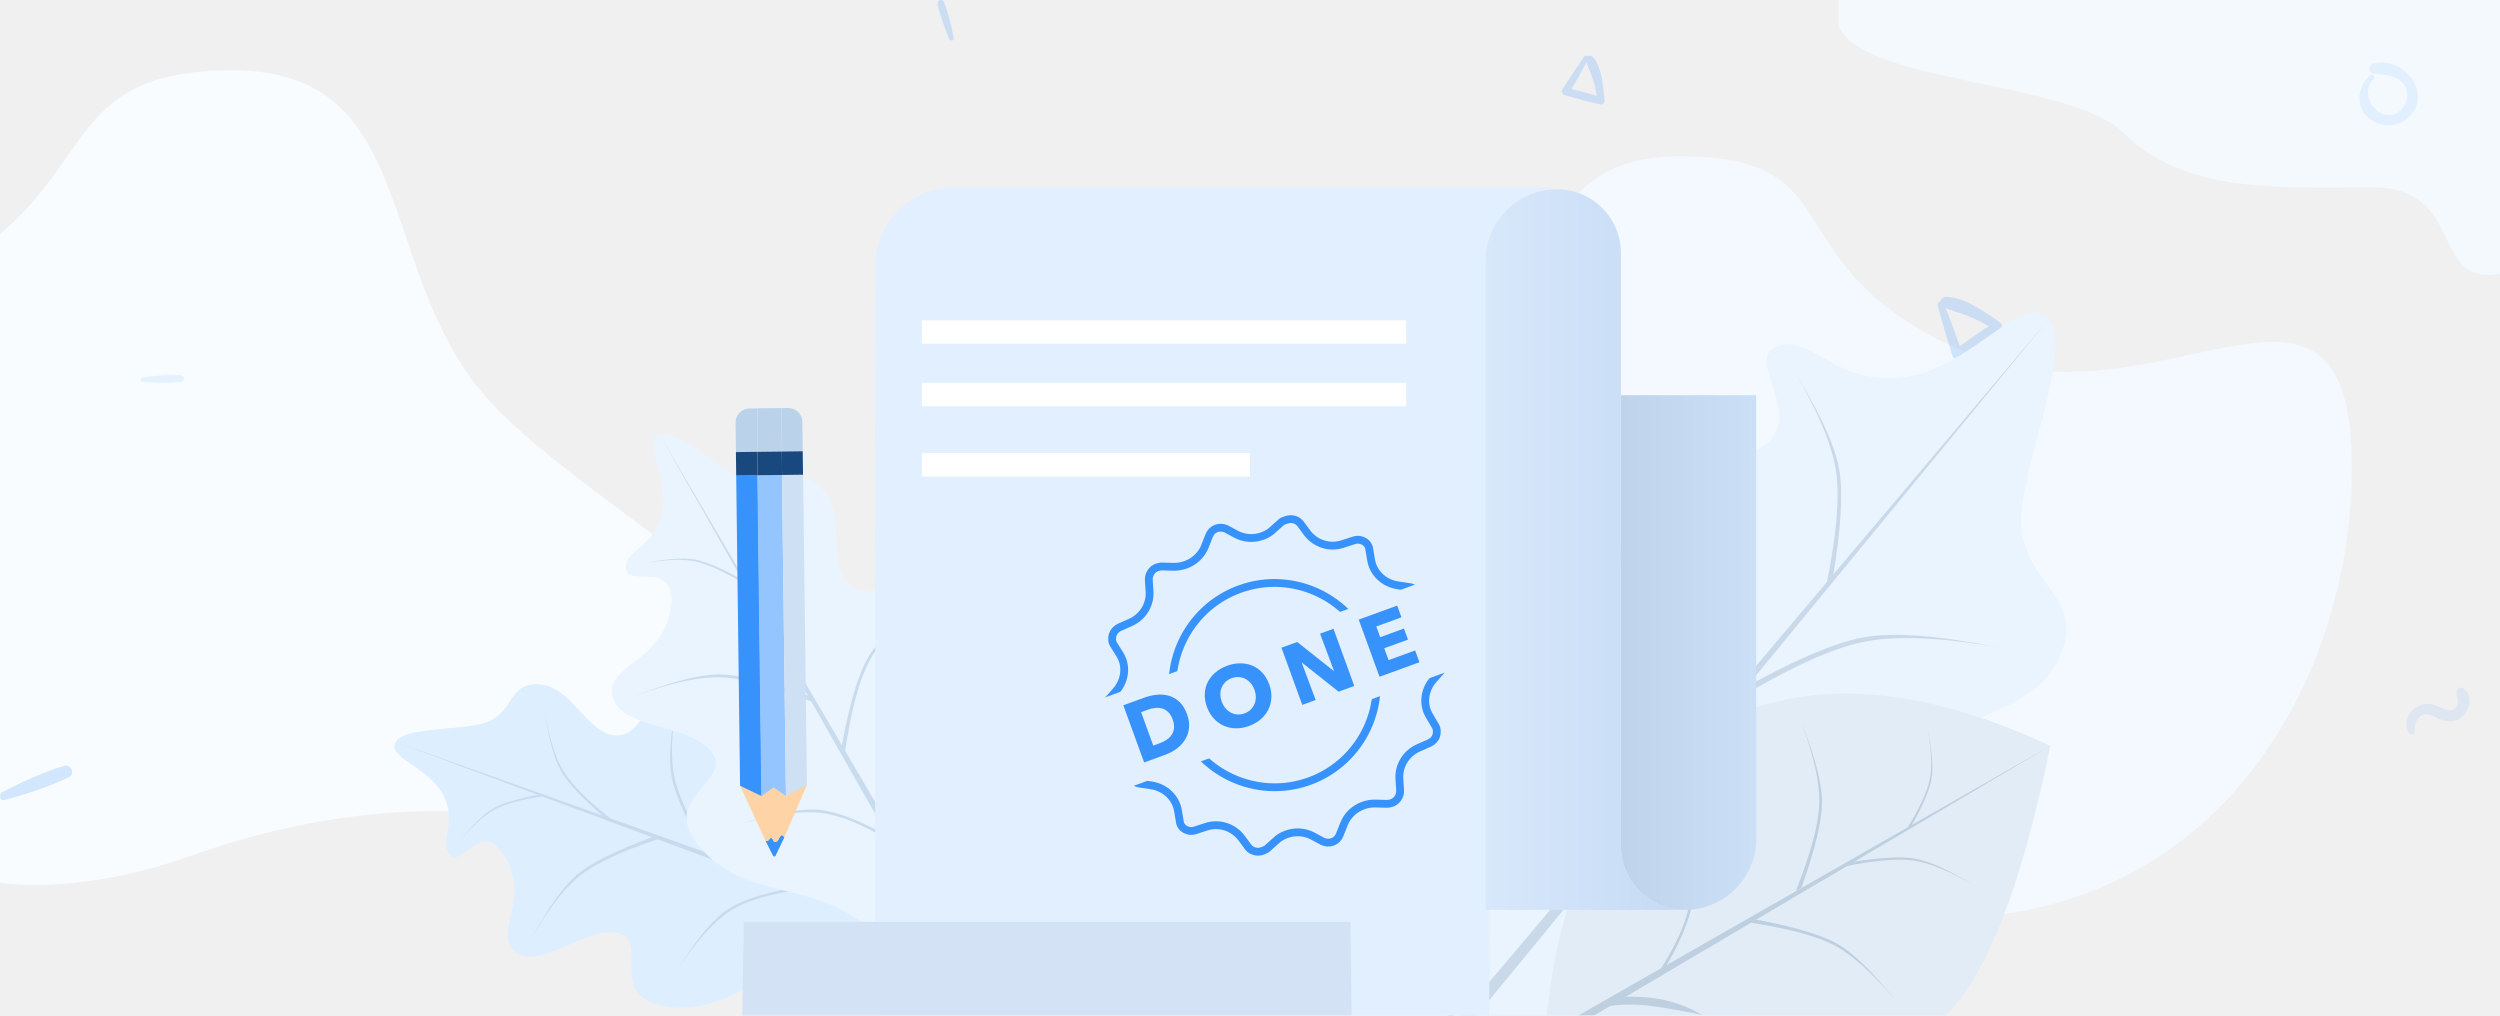
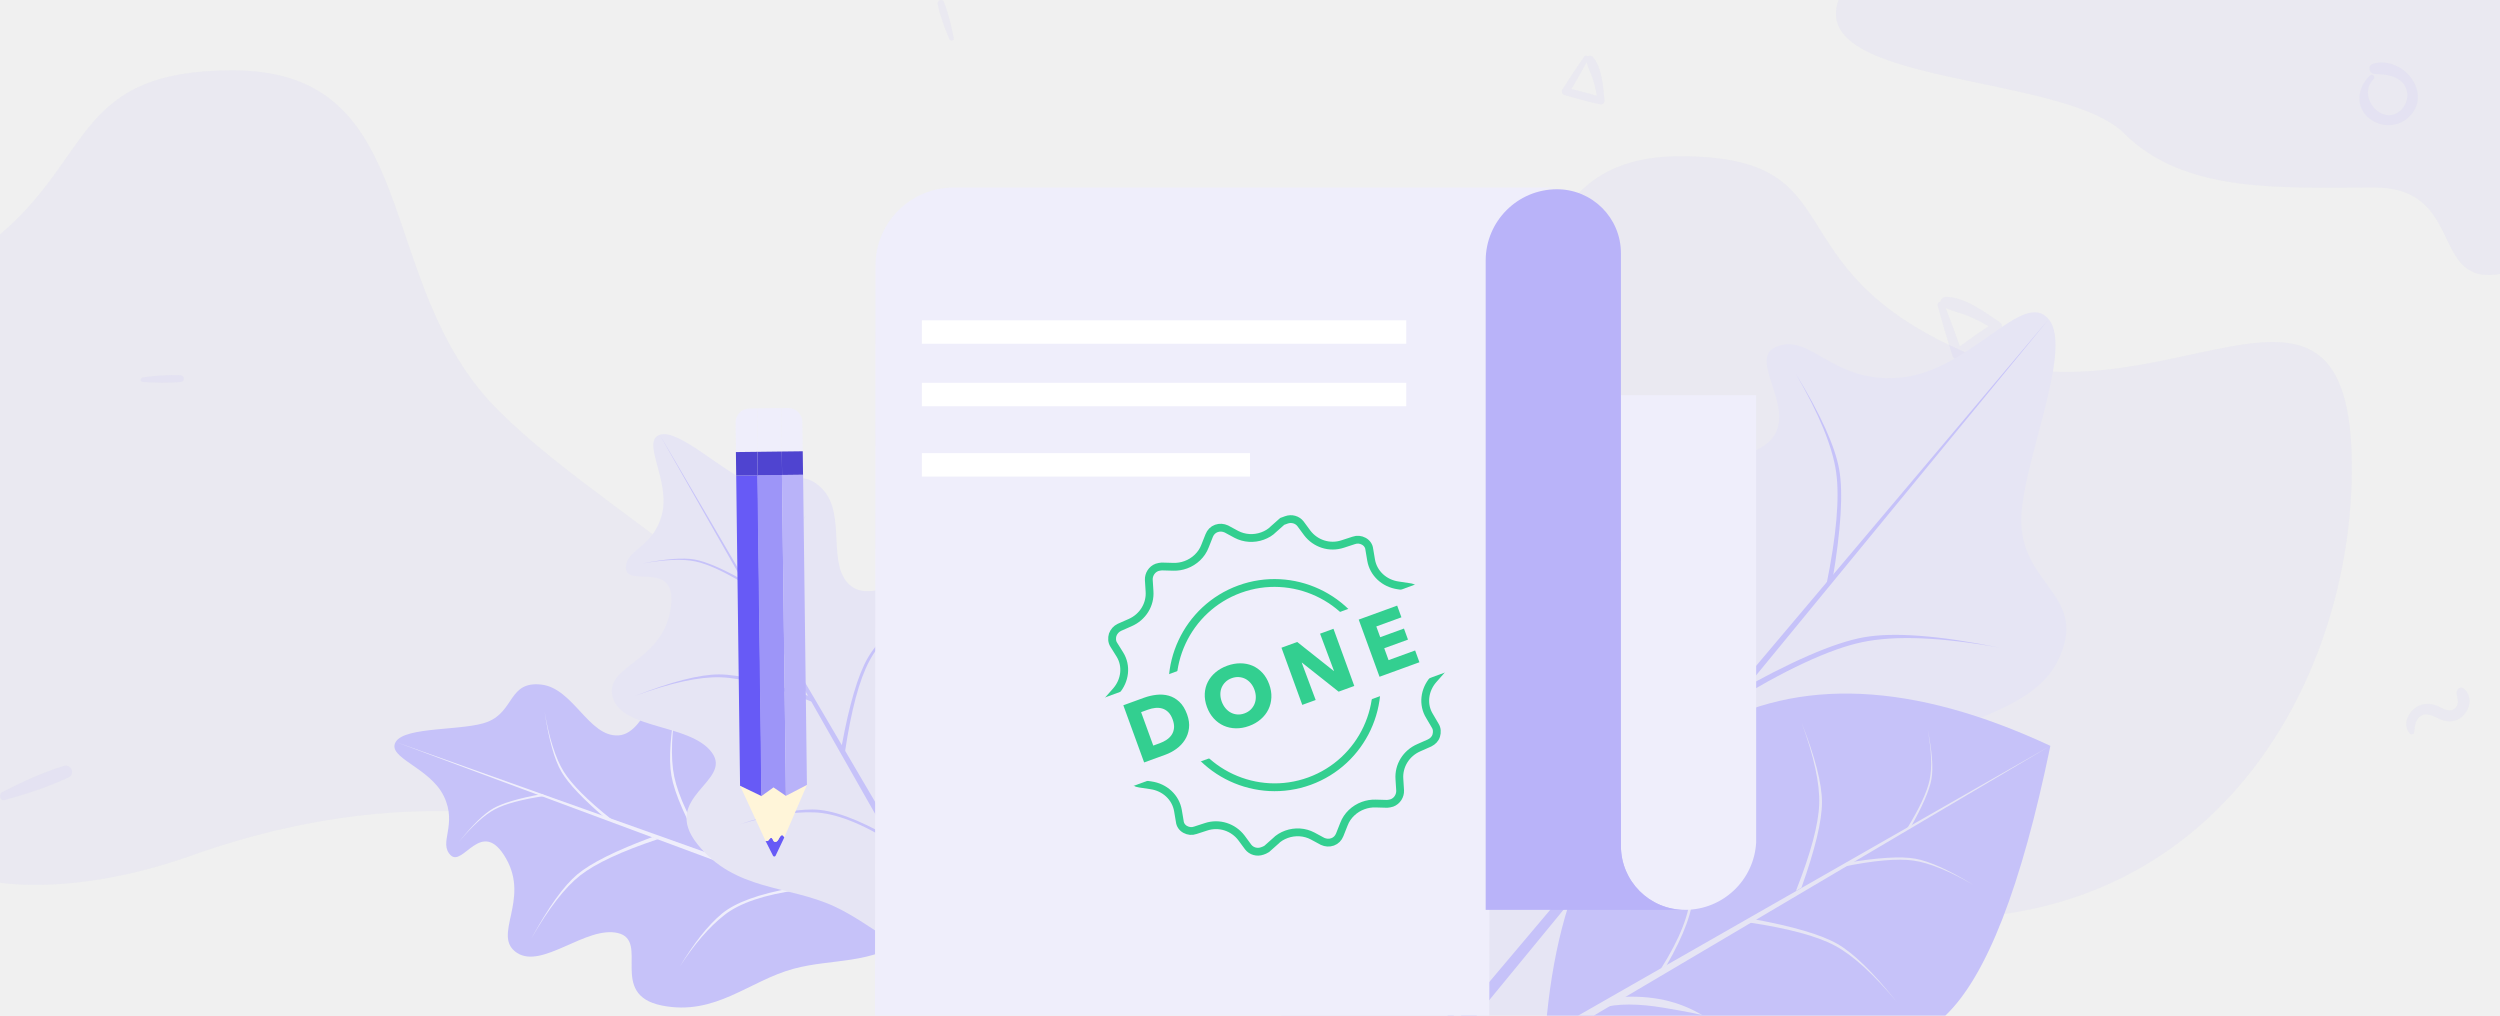
- <svg xmlns="http://www.w3.org/2000/svg" xmlns:xlink="http://www.w3.org/1999/xlink" width="320" height="130" viewBox="0 0 320 130">
+ <svg xmlns="http://www.w3.org/2000/svg" width="320" height="130" viewBox="0 0 320 130" fill="none">
+   <g clip-path="url(#clip0)">
+     <path opacity="0.05" d="M235.336 0.001C231.336 11.001 264.173 9.356 271.915 17.098C279.657 24.84 292.139 24.001 303.915 24.001C315.69 24.001 310.88 36.979 320.336 35.001C320.336 31.001 320.336 19.334 320.336 0.001C267.669 0.001 239.336 0.001 235.336 0.001Z" fill="#675AF6" />
+     <path opacity="0.05" d="M24.338 109.568C85.494 87.823 112.674 136.748 112.674 109.568C112.674 82.387 80.058 68.797 63.75 52.489C47.441 36.18 54.578 9 29.774 9C9.698 9 11.98 19.862 0 30C0 34 0 98 0 113C6.49 113.818 15.264 112.794 24.338 109.568Z" fill="#675AF6" />
+     <path opacity="0.05" d="M220.02 112.238C163.929 92.295 139 137.168 139 112.238C139 87.309 168.915 74.844 183.872 59.887C198.83 44.929 192.284 20 215.034 20C237.784 20 226.322 33.974 251.181 44.929C276.041 55.884 301.04 27.479 301.04 59.887C301.04 92.295 276.111 132.182 220.02 112.238Z" fill="#675AF6" />
+     <path opacity="0.05" d="M309.009 93.762C309.096 93.189 309.08 92.646 309.397 92.141C310.037 91.138 310.943 91.388 311.821 91.831C312.715 92.283 313.559 92.55 314.528 92.132C316.045 91.476 316.76 89.186 315.31 88.108C314.842 87.757 314.378 88.334 314.441 88.777C314.528 89.391 314.833 90.072 314.307 90.599C313.601 91.305 312.773 90.712 312.067 90.394C311.307 90.051 310.496 89.976 309.715 90.294C308.365 90.841 307.383 92.671 308.457 93.908C308.607 94.079 308.971 94 309.009 93.762Z" fill="#675AF6" />
+     <path opacity="0.05" d="M0.583 102.41C3.34 101.659 6.185 100.738 8.765 99.514C9.711 99.066 9.099 97.742 8.134 98.045C5.459 98.877 2.778 100.095 0.293 101.381C-0.205 101.64 -0.041 102.58 0.583 102.41ZM249.89 45.479C250.047 45.987 250.53 46.15 250.969 45.849C252.695 44.676 254.414 43.528 256.052 42.229C256.365 41.978 256.296 41.476 255.989 41.263C254.075 39.951 251.496 38.013 249.068 38C248.453 37.994 248.021 38.866 248.648 39.224C249.627 39.788 250.8 39.989 251.848 40.422C253.052 40.924 254.251 41.514 255.317 42.273C255.343 41.921 255.368 41.57 255.387 41.219C253.561 42.342 251.842 43.603 250.11 44.858C250.449 44.927 250.794 44.996 251.133 45.065C250.392 42.969 249.633 40.892 248.811 38.828C248.629 38.395 247.889 38.634 248.014 39.092C248.591 41.238 249.225 43.358 249.89 45.479Z" fill="#675AF6" />
+     <path opacity="0.05" d="M18.234 48.89C19.839 49.011 21.526 49.057 23.131 48.897C23.722 48.84 23.647 48.036 23.074 48.015C21.494 47.954 19.839 48.089 18.276 48.299C17.967 48.342 17.871 48.862 18.234 48.89ZM303.353 9.657C301.966 10.989 301.441 13.062 302.762 14.665C304.006 16.173 306.421 16.488 307.974 15.289C311.732 12.387 307.814 7.043 303.762 8.148C303.011 8.353 303.199 9.425 303.939 9.464C305.122 9.53 306.393 9.574 307.338 10.409C308.355 11.299 308.377 12.807 307.543 13.835C305.332 16.549 301.496 12.553 303.818 10.121C304.116 9.817 303.663 9.364 303.353 9.657Z" fill="#675AF6" />
+     <path opacity="0.05" d="M202.782 7.234C201.827 8.601 200.914 9.987 200.016 11.392C199.8 11.727 199.939 12.083 200.324 12.19C201.83 12.616 203.318 13.05 204.854 13.365C205.149 13.424 205.405 13.142 205.379 12.863C205.21 11.131 205.08 8.715 203.917 7.314C203.624 6.957 202.914 7.129 203.011 7.662C203.159 8.497 203.609 9.268 203.866 10.078C204.158 11.012 204.397 11.985 204.475 12.964C204.689 12.809 204.903 12.654 205.114 12.495C203.588 11.988 202.035 11.608 200.479 11.218C200.603 11.446 200.73 11.678 200.853 11.906C201.7 10.47 202.528 9.033 203.317 7.565C203.481 7.256 202.987 6.945 202.782 7.234Z" fill="#675AF6" />
+     <path opacity="0.05" d="M190.544 61.813C190.125 60.306 189.609 58.746 188.931 57.333C188.681 56.815 187.957 57.155 188.127 57.684C188.593 59.147 189.269 60.615 189.982 61.97C190.123 62.248 190.638 62.156 190.544 61.813Z" fill="#675AF6" />
+     <path opacity="0.05" d="M122.083 4.888C121.789 3.351 121.405 1.753 120.844 0.289C120.64 -0.247 119.889 0.03 120.014 0.573C120.356 2.071 120.91 3.587 121.509 4.999C121.63 5.286 122.152 5.237 122.083 4.888Z" fill="#675AF6" />
+     <path d="M223.996 129.999C230.23 120.257 247.007 130.099 252.065 123.509C257.123 116.92 240.287 108.11 242.63 100.072C244.973 92.035 259.437 92.726 263.424 84.54C267.41 76.353 259.015 75.078 258.726 67.018C258.476 60.036 265.502 44.839 262.24 40.866C258.978 36.892 252.317 47.401 243.377 48.318C234.436 49.235 231.704 42.366 227.216 44.457C222.728 46.548 234.484 56.368 221.078 58.708C207.672 61.047 202.096 47.477 195.221 52.531C188.345 57.585 195.798 73.447 190.698 81.041C185.598 88.635 175.53 72.458 167.517 85.546C159.505 98.635 165.11 117.032 163.996 129.999C173.996 129.999 213.996 129.999 223.996 129.999Z" fill="#E6E5F4" />
+     <path d="M214.373 146.237C207.719 142.823 201.697 140.732 196.306 139.964C190.916 139.196 184.009 140.807 175.586 144.797L176.68 143.494C185.26 139.849 191.984 138.455 196.853 139.312C201.723 140.169 207.563 142.477 214.373 146.237Z" fill="#C6C2F9" />
+     <path d="M175.977 94.021C180.494 99.981 183.599 105.549 185.291 110.724C186.984 115.9 186.814 123.163 184.781 132.516L185.876 131.212C187.54 121.765 187.528 114.719 185.838 110.072C184.149 105.426 180.862 100.075 175.977 94.021Z" fill="#C6C2F9" />
+     <path d="M247.046 119.215C238.653 114.343 231.762 111.523 226.371 110.754C220.98 109.986 212.987 110.686 202.391 112.852L203.486 111.549C214.238 109.728 222.049 109.246 226.918 110.103C231.787 110.96 238.497 113.997 247.046 119.215Z" fill="#C6C2F9" />
+     <path d="M197.566 57.699C203.822 65.118 207.796 71.415 209.488 76.591C211.181 81.766 211.88 89.759 211.586 100.57L212.68 99.266C212.606 88.361 211.725 80.585 210.035 75.939C208.346 71.292 204.189 65.212 197.566 57.699Z" fill="#C6C2F9" />
+     <path d="M255.896 82.888C248.39 81.546 242.544 81.316 238.358 82.197C234.171 83.079 228.457 85.743 221.216 90.19L221.674 88.934C229.123 84.7 234.761 82.245 238.586 81.569C242.412 80.893 248.182 81.333 255.896 82.888Z" fill="#C6C2F9" />
+     <path d="M229.888 47.889C232.846 52.984 234.558 57.168 235.025 60.441C235.491 63.714 235.066 68.567 233.751 75L234.542 74.336C235.648 67.808 235.941 63.066 235.42 60.109C234.9 57.153 233.056 53.079 229.888 47.889Z" fill="#C6C2F9" />
+     <path d="M262.233 40.859L188.996 129.998H186.996L262.233 40.859Z" fill="#C6C2F9" />
+     <path fill-rule="evenodd" clip-rule="evenodd" d="M249 130C254.259 125.01 258.742 113.5 262.447 95.469C244.864 87.271 230.129 86.604 218.241 93.467C206.615 100.179 199.874 111.369 198 129.999C199 129.999 247 130 249 130Z" fill="#C6C2F9" />
+     <path d="M212.997 129C209.706 128.442 207.039 128.442 204.997 129L207.145 127.631C209.261 127.487 211.212 127.61 212.997 128C214.782 128.39 216.449 129.056 217.997 130C217.955 129.892 216.288 129.558 212.997 129Z" fill="#E6E5F4" />
+     <path d="M214.929 105.258C215.986 108.68 216.471 111.693 216.385 114.299C216.299 116.904 215.033 120.144 212.587 124.019L213.293 123.612C215.589 119.634 216.737 116.462 216.738 114.095C216.738 111.728 216.136 108.782 214.929 105.258Z" fill="#E6E5F4" />
+     <path d="M242.778 128.231C239.8 124.664 237.161 122.267 234.862 121.039C232.562 119.81 228.852 118.816 223.73 118.056L224.435 117.648C229.571 118.59 233.164 119.652 235.215 120.835C237.265 122.018 239.786 124.483 242.778 128.231Z" fill="#E6E5F4" />
+     <path d="M230.59 92.452C232.19 96.815 232.947 100.298 232.86 102.904C232.774 105.51 231.78 109.22 229.878 114.036L230.583 113.629C232.336 108.71 233.213 105.067 233.213 102.7C233.214 100.333 232.34 96.917 230.59 92.452Z" fill="#E6E5F4" />
+     <path d="M252.708 113.336C249.551 111.503 246.959 110.443 244.931 110.154C242.903 109.865 239.896 110.128 235.91 110.943L236.322 110.452C240.367 109.767 243.305 109.586 245.137 109.908C246.968 110.231 249.492 111.373 252.708 113.336Z" fill="#E6E5F4" />
+     <path d="M246.738 93.331C247.235 96.108 247.32 98.271 246.994 99.82C246.668 101.368 245.682 103.482 244.037 106.161L244.502 105.992C246.068 103.236 246.976 101.15 247.226 99.735C247.476 98.32 247.314 96.185 246.738 93.331Z" fill="#E6E5F4" />
+     <path d="M262.441 95.465L203.996 130H201.996L262.441 95.465Z" fill="#E6E5F4" />
+     <path fill-rule="evenodd" clip-rule="evenodd" d="M117.217 118.156C115.007 110.329 108.458 97.749 104.973 94.836C101.487 91.922 100.608 98.312 95.444 97.157C90.28 96.001 91.403 87.55 87.778 86.407C84.154 85.263 83 93.88 79.178 94.131C75.356 94.381 73.389 88.054 69.245 87.621C65.102 87.188 65.867 90.997 62.447 92.383C59.484 93.583 51.851 92.94 50.652 94.965C49.454 96.989 55.015 98.209 56.809 101.909C58.602 105.61 56.076 107.859 57.678 109.462C59.279 111.064 61.662 104.473 64.765 109.871C67.869 115.269 62.907 119.79 66.156 121.955C69.405 124.12 75.059 118.434 79.122 119.438C83.185 120.442 77.805 127.303 84.687 128.7C91.568 130.096 95.845 125.549 101.594 123.999C106.61 122.647 111.314 123.552 116.551 119.986C116.885 119.758 117.329 118.555 117.217 118.156Z" fill="#C6C2F9" />
+     <path d="M103.446 99.056C103.019 102.451 103.063 105.368 103.576 107.806C104.09 110.243 105.863 112.961 108.897 115.958L108.165 115.692C105.256 112.573 103.604 109.9 103.21 107.672C102.817 105.445 102.895 102.572 103.446 99.056Z" fill="#EFEEFB" />
+     <path d="M87.004 123.736C88.86 120.861 90.768 118.655 92.728 117.117C94.688 115.58 97.838 114.516 102.177 113.926L101.445 113.66C97.123 114.423 94.096 115.531 92.362 116.984C90.629 118.438 88.843 120.688 87.004 123.736Z" fill="#EFEEFB" />
+     <path d="M86.715 89.237C85.933 93.608 85.799 97.012 86.312 99.45C86.826 101.888 88.377 105.215 90.967 109.432L90.235 109.166C87.769 104.827 86.34 101.545 85.946 99.317C85.553 97.089 85.809 93.729 86.715 89.237Z" fill="#EFEEFB" />
+     <path d="M68.008 120.137C70.219 116.287 72.305 113.592 74.265 112.055C76.226 110.517 79.553 108.966 84.247 107.4L83.516 107.134C78.838 108.872 75.633 110.468 73.899 111.922C72.166 113.375 70.202 116.114 68.008 120.137Z" fill="#EFEEFB" />
+     <path d="M69.71 91.116C70.308 94.554 71.124 97.103 72.158 98.765C73.192 100.427 75.232 102.467 78.277 104.884H77.665C74.679 102.344 72.741 100.304 71.852 98.765C70.963 97.226 70.249 94.677 69.71 91.116Z" fill="#EFEEFB" />
+     <path d="M58.732 107.776C60.46 105.707 61.991 104.316 63.325 103.603C64.659 102.89 66.813 102.313 69.784 101.872L69.375 101.636C66.395 102.182 64.31 102.798 63.12 103.485C61.931 104.171 60.468 105.602 58.732 107.776Z" fill="#EFEEFB" />
+     <path d="M50.648 94.969L129.861 123.173L129.462 124.271L50.648 94.969Z" fill="#EFEEFB" />
+     <path d="M124.071 122.14C127.737 113.997 131.108 98.793 130.232 93.882C129.356 88.971 124.107 93.727 120.579 89.109C117.051 84.492 123.96 78.177 121.719 74.657C119.477 71.136 112.424 77.571 109.032 75.084C105.64 72.596 108.452 65.886 105.272 62.598C102.092 59.309 100.048 63.053 96.193 61.804C92.853 60.723 86.886 54.794 84.45 55.652C82.013 56.509 85.83 61.459 84.727 65.838C83.623 70.216 79.911 70.326 80.127 72.804C80.343 75.283 86.999 71.419 85.8 78.151C84.601 84.882 77.236 85.183 78.441 89.297C79.645 93.412 88.415 92.619 91.124 96.331C93.832 100.044 84.465 102.018 89.267 108.049C94.07 114.081 100.877 113.275 106.807 116.029C111.98 118.431 115.299 122.513 122.22 123.209C122.661 123.254 123.884 122.555 124.071 122.14Z" fill="#E6E5F4" />
+     <path d="M125.973 96.357C123.218 98.912 121.196 101.396 119.907 103.809C118.618 106.222 118.192 109.759 118.628 114.421L118.201 113.681C117.954 109.004 118.452 105.59 119.693 103.438C120.934 101.287 123.028 98.926 125.973 96.357Z" fill="#C6C2F9" />
+     <path d="M94.723 105.512C98.313 104.403 101.475 103.894 104.21 103.985C106.944 104.075 110.344 105.403 114.41 107.97L113.982 107.229C109.809 104.82 106.48 103.615 103.996 103.614C101.512 103.613 98.421 104.246 94.723 105.512Z" fill="#C6C2F9" />
+     <path d="M118.83 76.288C115.087 79.413 112.572 82.182 111.283 84.595C109.994 87.008 108.95 90.902 108.153 96.277L107.725 95.536C108.713 90.147 109.828 86.377 111.069 84.225C112.31 82.073 114.897 79.428 118.83 76.288Z" fill="#C6C2F9" />
+     <path d="M81.285 89.078C85.862 87.399 89.518 86.605 92.252 86.695C94.987 86.786 98.88 87.829 103.934 89.826L103.506 89.085C98.345 87.246 94.523 86.326 92.039 86.325C89.555 86.324 85.97 87.242 81.285 89.078Z" fill="#C6C2F9" />
+     <path d="M103.2 65.868C101.277 69.181 100.163 71.901 99.86 74.029C99.557 76.157 99.833 79.313 100.688 83.495L100.173 83.063C99.455 78.819 99.264 75.735 99.603 73.813C99.941 71.891 101.14 69.243 103.2 65.868Z" fill="#C6C2F9" />
+     <path d="M82.207 72.132C85.121 71.611 87.391 71.522 89.016 71.864C90.641 72.207 92.86 73.241 95.671 74.967L95.493 74.48C92.601 72.836 90.412 71.883 88.927 71.62C87.442 71.358 85.202 71.529 82.207 72.132Z" fill="#C6C2F9" />
+     <path d="M84.446 55.655L124.234 123.468L123.316 124.065L84.446 55.655Z" fill="#C6C2F9" />
+     <path d="M112.062 33.985L112 130H190.627L190.799 33.985V33.147C190.799 28.095 194.919 24 200 24H122.106C116.559 23.998 112.062 28.469 112.062 33.985Z" fill="#EFEEFB" />
+     <path d="M224.789 107.82V50.586H207.48V108.277C207.48 112.795 211.143 116.459 215.661 116.459H215.675C220.552 116.461 224.534 112.634 224.789 107.82Z" fill="#EFEEFB" />
+     <path d="M207.478 108.28V104.907V50.589V32.407C207.478 27.889 203.814 24.225 199.296 24.225C194.255 24.225 190.168 28.311 190.168 33.352V34.189V104.907V106.498V116.461H215.659C211.141 116.461 207.478 112.798 207.478 108.28Z" fill="#B9B3F9" />
+     <path d="M118 58H160V61H118V58Z" fill="white" />
+     <path d="M118 49H180V52H118V49Z" fill="white" />
+     <path fill-rule="evenodd" clip-rule="evenodd" d="M184.807 84.704C184.864 85.159 184.743 85.574 184.427 85.9L183.464 86.991C182.312 88.31 182.073 90.195 182.987 91.66L183.703 92.881C183.952 93.266 183.961 93.739 183.84 94.153C183.719 94.568 183.403 94.894 182.987 95.098L181.628 95.699C179.981 96.404 178.996 98.032 179.124 99.731L179.216 101.178C179.245 101.855 178.839 102.532 178.166 102.777C177.974 102.847 177.765 102.87 177.556 102.893L176.072 102.852C175.523 102.84 175.009 102.921 174.481 103.113C173.376 103.515 172.441 104.385 172.026 105.488L171.488 106.847C171.318 107.279 171.002 107.606 170.57 107.763C170.137 107.92 169.685 107.873 169.295 107.698L168.008 107.003C166.999 106.471 165.772 106.389 164.667 106.791C164.139 106.983 163.644 107.269 163.249 107.677L162.139 108.663C161.964 108.78 161.772 108.85 161.58 108.92C160.907 109.164 160.178 108.954 159.765 108.417L158.904 107.249C157.863 105.882 156.062 105.269 154.364 105.834L153.002 106.277C152.569 106.434 152.117 106.387 151.71 106.165C151.303 105.943 151.054 105.558 151.014 105.149L150.778 103.754C150.488 102.061 149.094 100.77 147.315 100.518L145.877 100.302C145.424 100.255 145.065 100.015 144.816 99.63C144.567 99.245 144.51 98.789 144.631 98.375L145.04 96.957C145.525 95.299 144.879 93.525 143.394 92.584L142.186 91.807C141.827 91.568 141.578 91.182 141.521 90.727C141.464 90.272 141.586 89.857 141.902 89.531L142.865 88.44C144.017 87.121 144.256 85.236 143.341 83.771L142.56 82.521C142.311 82.136 142.302 81.663 142.423 81.249C142.593 80.817 142.861 80.508 143.276 80.303L144.635 79.703C146.283 78.998 147.268 77.37 147.139 75.671L147.047 74.224C147.018 73.547 147.425 72.87 148.097 72.625C148.29 72.555 148.499 72.532 148.708 72.509L150.192 72.55C150.74 72.562 151.254 72.481 151.783 72.288C152.888 71.886 153.823 71.017 154.237 69.914L154.776 68.555C154.945 68.123 155.261 67.796 155.694 67.639C156.126 67.481 156.578 67.528 156.969 67.704L158.255 68.399C159.265 68.931 160.491 69.013 161.596 68.611C162.125 68.419 162.619 68.133 163.014 67.725L164.124 66.739C164.269 66.686 164.461 66.616 164.653 66.546C165.325 66.302 166.055 66.512 166.468 67.049L167.328 68.217C168.369 69.584 170.17 70.197 171.869 69.632L173.279 69.172C173.711 69.015 174.163 69.061 174.571 69.283C174.978 69.506 175.227 69.891 175.267 70.299L175.503 71.695C175.792 73.387 177.187 74.678 178.965 74.93L180.404 75.147C180.856 75.194 181.215 75.433 181.464 75.819C181.713 76.204 181.77 76.659 181.649 77.074L181.289 78.474C180.804 80.132 181.45 81.906 182.934 82.847L184.142 83.624C184.518 83.91 184.702 84.266 184.807 84.704Z" stroke="#33CF90" />
+     <path fill-rule="evenodd" clip-rule="evenodd" d="M158.674 75.409C151.901 77.874 148.394 85.395 150.859 92.168C153.324 98.941 160.845 102.448 167.618 99.983C174.391 97.518 177.898 89.997 175.433 83.224C172.967 76.451 165.447 72.944 158.674 75.409Z" stroke="#33CF90" />
+     <path fill-rule="evenodd" clip-rule="evenodd" d="M138.773 90.242L183.453 73.98L187.519 85.15L142.839 101.412L138.773 90.242Z" fill="#EFEEFB" />
+     <path d="M151.942 91.426C152.175 92.067 152.258 92.664 152.189 93.215C152.121 93.767 151.946 94.263 151.666 94.705C151.386 95.146 151.027 95.527 150.589 95.846C150.151 96.166 149.681 96.417 149.178 96.6L146.449 97.593L143.785 90.275L146.431 89.312C146.948 89.124 147.48 88.998 148.027 88.936C148.574 88.873 149.095 88.91 149.589 89.046C150.083 89.182 150.536 89.441 150.948 89.822C151.36 90.202 151.691 90.737 151.942 91.426ZM150.102 92.096C149.952 91.683 149.76 91.364 149.526 91.141C149.293 90.918 149.035 90.766 148.752 90.685C148.469 90.605 148.172 90.582 147.861 90.618C147.55 90.653 147.242 90.725 146.939 90.836L146.061 91.156L147.618 95.435L148.455 95.13C148.772 95.015 149.064 94.868 149.331 94.689C149.597 94.51 149.812 94.297 149.976 94.05C150.14 93.803 150.239 93.517 150.273 93.193C150.307 92.868 150.25 92.503 150.102 92.096ZM162.457 87.587C162.668 88.166 162.761 88.731 162.735 89.283C162.71 89.835 162.581 90.346 162.351 90.816C162.12 91.286 161.794 91.704 161.372 92.068C160.951 92.432 160.454 92.718 159.882 92.926C159.31 93.134 158.747 93.234 158.194 93.225C157.64 93.215 157.124 93.105 156.645 92.893C156.166 92.681 155.739 92.372 155.365 91.966C154.991 91.559 154.699 91.067 154.488 90.488C154.275 89.902 154.182 89.337 154.21 88.792C154.238 88.248 154.369 87.745 154.604 87.285C154.838 86.825 155.166 86.417 155.587 86.061C156.007 85.705 156.503 85.423 157.075 85.215C157.647 85.007 158.211 84.903 158.765 84.904C159.32 84.906 159.834 85.007 160.31 85.208C160.785 85.41 161.208 85.711 161.58 86.11C161.952 86.509 162.244 87.002 162.457 87.587ZM160.566 88.276C160.45 87.959 160.291 87.681 160.087 87.443C159.884 87.205 159.655 87.021 159.401 86.891C159.146 86.762 158.869 86.687 158.57 86.667C158.27 86.647 157.965 86.694 157.655 86.807C157.345 86.92 157.083 87.079 156.869 87.286C156.656 87.492 156.492 87.728 156.377 87.992C156.262 88.256 156.205 88.544 156.206 88.856C156.206 89.168 156.264 89.483 156.379 89.8C156.5 90.13 156.663 90.416 156.867 90.658C157.072 90.899 157.303 91.087 157.558 91.22C157.813 91.354 158.089 91.431 158.385 91.452C158.682 91.473 158.985 91.427 159.295 91.314C159.605 91.201 159.867 91.041 160.081 90.835C160.294 90.628 160.458 90.391 160.571 90.124C160.684 89.856 160.742 89.564 160.744 89.247C160.746 88.93 160.686 88.607 160.566 88.276ZM171.343 88.532L166.655 84.819L166.624 84.83L168.407 89.601L166.691 90.225L164.028 82.907L166.043 82.173L170.717 85.88L170.748 85.869L168.969 81.109L170.684 80.484L173.348 87.803L171.343 88.532ZM176.58 86.626L173.916 79.308L178.837 77.517L179.382 79.016L176.167 80.186L176.668 81.561L179.707 80.455L180.222 81.871L177.183 82.977L177.736 84.496L181.137 83.259L181.686 84.768L176.58 86.626Z" fill="#33CF90" />
+     <path d="M118 41H180V44H118V41Z" fill="white" />
+     <path d="M99.714 107.311C99.643 107.433 99.582 107.567 99.478 107.662C99.373 107.757 99.204 107.803 99.088 107.72C98.921 107.603 98.928 107.276 98.722 107.255C98.537 107.237 98.468 107.497 98.318 107.607C98.222 107.677 98.101 107.676 97.988 107.636L98.947 109.537C99.015 109.671 99.21 109.67 99.275 109.533L100.387 107.196C100.342 107.103 100.29 107.015 100.222 106.953C100.009 106.759 99.809 107.15 99.714 107.311Z" fill="#675AF6" />
+     <path d="M94.727 100.575L97.989 107.635C98.101 107.674 98.223 107.676 98.319 107.606C98.469 107.495 98.536 107.234 98.723 107.254C98.927 107.276 98.92 107.6 99.089 107.719C99.205 107.802 99.372 107.757 99.479 107.661C99.583 107.566 99.644 107.432 99.715 107.31C99.81 107.148 100.01 106.758 100.226 106.953C100.295 107.016 100.346 107.102 100.391 107.195L103.288 100.47L94.727 100.575Z" fill="#FFF5D9" />
+     <path d="M97.493 101.909L94.728 100.575L94.234 60.868L96.984 60.834L97.493 101.909Z" fill="#675AF6" />
+     <path d="M100.599 101.871L99.007 100.787L97.447 101.91L96.938 60.834L100.09 60.796L100.599 101.871Z" fill="#9D95F8" />
+     <path d="M103.286 100.469L100.595 101.87L100.086 60.796L102.796 60.762L103.286 100.469Z" fill="#B9B3F9" />
+     <path d="M95.938 52.284C94.941 52.296 94.139 53.116 94.153 54.115L94.201 57.867L96.998 57.831L96.927 52.274L95.938 52.284ZM100.874 52.223L100.014 52.234L100.084 57.792L102.749 57.759L102.702 54.007C102.693 53.011 101.874 52.211 100.874 52.223Z" fill="#EFEEFB" />
+     <path d="M96.999 57.825L96.93 52.266L100.021 52.227L100.09 57.788L96.999 57.825Z" fill="#EFEEFB" />
+     <path d="M96.969 57.832L96.981 60.833L100.104 60.796L100.074 57.793L96.969 57.832Z" fill="#4F44D0" />
+     <path d="M94.195 57.866L94.233 60.868L96.982 60.833L96.97 57.832L94.195 57.866Z" fill="#4F44D0" />
+     <path d="M102.751 57.761L100.078 57.793L100.108 60.796L102.789 60.763L102.751 57.761Z" fill="#4F44D0" />
+   </g>
  <defs>
-     <path id="order_placed_illustration-a" d="M0,6.009 C0,2.691 2.694,0 6.001,0 L313.999,0 C317.313,0 320,2.685 320,6.009 L320,130 L0,130 L0,6.009 Z" />
-     <linearGradient id="order_placed_illustration-c" x1="100%" x2="0%" y1="50%" y2="50%">
-       <stop offset="0%" stop-color="#CBDFF6" />
-       <stop offset="100%" stop-color="#BFD4EB" />
-     </linearGradient>
-     <linearGradient id="order_placed_illustration-d" x1="0%" x2="100%" y1="50%" y2="50%">
-       <stop offset="0%" stop-color="#D8E8FB" />
-       <stop offset="100%" stop-color="#C4DAF4" />
-     </linearGradient>
+     <clipPath id="clip0">
+       <rect width="320" height="130" fill="white" />
+     </clipPath>
  </defs>
-   <g fill="none" fill-rule="evenodd">
-     <mask id="order_placed_illustration-b" fill="#fff">
-       <use xlink:href="#order_placed_illustration-a" />
-     </mask>
-     <path fill="#F4F9FE" fill-rule="nonzero" d="M320,35.205 C324,24.205 291.163,25.85 283.421,18.108 C275.679,10.366 263.197,11.205 251.421,11.205 C239.646,11.205 244.456,-1.773 235,0.205 C235,4.205 235,15.872 235,35.205 C287.667,35.205 316,35.205 320,35.205 Z" mask="url(#order_placed_illustration-b)" transform="rotate(180 277.668 17.603)" />
-     <path fill="#F9FCFF" fill-rule="nonzero" d="M24.338,109.568 C85.494,87.823 112.674,136.748 112.674,109.568 C112.674,82.387 80.058,68.797 63.75,52.489 C47.441,36.18 54.578,9 29.774,9 C9.698,9 11.98,19.862 0,30 C0,34 0,98 0,113 C6.49,113.818 15.264,112.794 24.338,109.568 Z" mask="url(#order_placed_illustration-b)" />
-     <path fill="#F4F9FF" fill-rule="nonzero" d="M220.02,112.238 C276.111,92.295 301.04,137.168 301.04,112.238 C301.04,87.309 271.125,74.844 256.168,59.887 C241.21,44.929 247.756,20 225.006,20 C202.256,20 213.718,33.974 188.859,44.929 C163.999,55.884 139,27.479 139,59.887 C139,92.295 163.929,132.182 220.02,112.238 Z" mask="url(#order_placed_illustration-b)" transform="matrix(-1 0 0 1 440.04 0)" />
-     <g fill="#3792FC" fill-rule="nonzero" mask="url(#order_placed_illustration-b)">
-       <path d="M309.009,93.762 C309.096,93.189 309.08,92.646 309.397,92.141 C310.037,91.138 310.943,91.388 311.821,91.831 C312.715,92.283 313.559,92.55 314.528,92.132 C316.045,91.476 316.76,89.186 315.31,88.108 C314.842,87.757 314.378,88.334 314.441,88.777 C314.528,89.391 314.834,90.072 314.307,90.599 C313.601,91.305 312.773,90.712 312.067,90.394 C311.307,90.051 310.496,89.976 309.715,90.294 C308.365,90.841 307.383,92.671 308.457,93.908 C308.607,94.079 308.971,94 309.009,93.762 L309.009,93.762 Z" opacity=".1" />
-       <path d="M.583 102.41C3.34 101.659 6.185 100.738 8.765 99.514 9.711 99.066 9.099 97.742 8.134 98.045 5.459 98.877 2.778 100.095.293 101.381-.205 101.64-.041 102.58.583 102.41L.583 102.41zM249.89 45.479C250.047 45.987 250.53 46.15 250.969 45.849 252.695 44.676 254.414 43.528 256.052 42.229 256.365 41.978 256.296 41.476 255.989 41.263 254.075 39.951 251.496 38.013 249.068 38 248.453 37.994 248.021 38.866 248.648 39.224 249.627 39.788 250.8 39.989 251.848 40.422 253.052 40.924 254.251 41.514 255.317 42.273 255.343 41.921 255.368 41.57 255.387 41.219 253.561 42.342 251.842 43.603 250.11 44.858 250.449 44.927 250.794 44.996 251.133 45.065 250.392 42.969 249.633 40.892 248.811 38.828 248.629 38.395 247.889 38.634 248.014 39.092 248.591 41.238 249.225 43.358 249.89 45.479z" opacity=".2" />
-       <path d="M18.234 48.89C19.839 49.011 21.526 49.057 23.131 48.897 23.722 48.84 23.647 48.036 23.074 48.015 21.494 47.954 19.839 48.089 18.276 48.299 17.967 48.342 17.871 48.862 18.234 48.89L18.234 48.89zM303.353 9.657C301.966 10.989 301.441 13.062 302.762 14.665 304.006 16.173 306.421 16.488 307.974 15.289 311.732 12.387 307.814 7.043 303.762 8.148 303.011 8.353 303.199 9.425 303.939 9.464 305.122 9.53 306.393 9.574 307.338 10.409 308.355 11.299 308.377 12.807 307.543 13.835 305.332 16.549 301.496 12.553 303.818 10.121 304.116 9.817 303.663 9.364 303.353 9.657L303.353 9.657z" opacity=".1" />
-       <path d="M200.01,8.819 C200.443,10.428 200.918,12.019 201.417,13.609 C201.534,13.99 201.897,14.113 202.226,13.887 C203.52,13.007 204.81,12.146 206.038,11.172 C206.273,10.983 206.221,10.607 205.991,10.447 C204.555,9.463 202.621,8.009 200.8,8 C200.339,7.995 200.014,8.649 200.485,8.918 C201.219,9.341 202.099,9.492 202.885,9.816 C203.788,10.193 204.687,10.635 205.487,11.205 C205.506,10.941 205.525,10.678 205.539,10.414 C204.17,11.256 202.88,12.202 201.581,13.143 C201.836,13.195 202.094,13.247 202.348,13.299 C201.793,11.727 201.224,10.169 200.607,8.621 C200.476,8.296 199.92,8.475 200.01,8.819 L200.01,8.819 Z" opacity=".2" transform="rotate(50 203.095 11)" />
-       <path d="M187.369,61.156 C188.781,60.482 190.228,59.703 191.501,58.79 C191.968,58.454 191.508,57.8 191.016,58.059 C189.657,58.772 188.328,59.693 187.117,60.63 C186.868,60.817 187.048,61.309 187.369,61.156 L187.369,61.156 Z" opacity=".2" transform="rotate(-80 189.348 59.593)" />
-       <path d="M122.083,4.888 C121.789,3.351 121.405,1.753 120.844,0.289 C120.64,-0.247 119.889,0.03 120.014,0.573 C120.356,2.071 120.91,3.587 121.509,4.999 C121.63,5.286 122.152,5.237 122.083,4.888 L122.083,4.888 Z" opacity=".2" />
-     </g>
-     <g fill-rule="nonzero" mask="url(#order_placed_illustration-b)">
-       <g transform="rotate(40 97.815 320.036)">
-         <path fill="#E9F4FF" d="M72.325,93.349 C70.838,81.879 90.016,78.635 89.655,70.335 C89.295,62.036 70.735,66.109 67.363,58.446 C63.991,50.783 75.516,42.015 73.308,33.182 C71.099,24.348 63.849,28.768 58.446,22.778 C53.767,17.591 49.381,1.434 44.328,0.486 C39.275,-0.461 40.927,11.871 34.668,18.32 C28.408,24.769 21.9,21.264 19.806,25.751 C17.712,30.238 33.03,30.203 24.265,40.612 C15.499,51.022 2.504,44.21 0.486,52.502 C-1.532,60.793 14.373,68.153 15.348,77.248 C16.322,86.344 -1.789,80.423 0.486,95.6 C2.762,110.777 18.88,121.267 26.362,131.916 C34.022,125.488 64.664,99.777 72.325,93.349 Z" />
-         <path fill="#C9D9EA" d="M75.391,111.973 C68.099,113.635 62.142,115.905 57.519,118.781 C52.896,121.658 48.641,127.332 44.753,135.802 L44.753,134.1 C48.983,125.794 53.238,120.404 57.519,117.93 C61.8,115.457 67.757,113.471 75.391,111.973 Z" />
-         <path fill="#C9D9EA" d="M43.902,96.654 C36.611,98.317 30.653,100.586 26.03,103.463 C21.407,106.339 16.868,112.013 12.413,120.484 L12.413,118.781 C17.21,110.475 21.749,105.085 26.03,102.612 C30.311,100.138 36.269,98.152 43.902,96.654 Z" transform="matrix(-1 0 0 1 56.316 0)" />
-         <path fill="#C9D9EA" d="M83.05,70.272 C73.489,71.934 66.397,74.204 61.774,77.08 C57.151,79.957 51.477,85.63 44.753,94.101 L44.753,92.399 C51.82,84.093 57.493,78.703 61.774,76.229 C66.055,73.756 73.147,71.77 83.05,70.272 Z" />
-         <path fill="#C9D9EA" d="M43.902,54.953 C34.341,56.615 27.249,58.885 22.626,61.761 C18.003,64.638 12.329,70.312 5.605,78.782 L5.605,77.08 C12.671,68.774 18.345,63.384 22.626,60.91 C26.907,58.437 33.999,56.451 43.902,54.953 Z" transform="matrix(-1 0 0 1 49.507 0)" />
-         <path fill="#C9D9EA" d="M70.589,41.336 C63.076,42.642 57.504,44.426 53.872,46.686 C50.239,48.946 45.781,53.404 40.498,60.059 L40.498,58.722 C46.05,52.195 50.508,47.961 53.872,46.017 C57.235,44.074 62.808,42.513 70.589,41.336 Z" transform="rotate(-20 55.543 50.698)" />
-         <path fill="#C9D9EA" d="M45.878,28.571 C40.073,29.58 35.767,30.958 32.96,32.704 C30.153,34.451 26.709,37.896 22.626,43.038 L22.626,42.005 C26.916,36.962 30.361,33.689 32.96,32.188 C35.559,30.686 39.865,29.48 45.878,28.571 Z" transform="scale(-1 1) rotate(-10 0 427.306)" />
-         <polygon fill="#C9D9EA" points="44.318 .486 45.513 115.846 43.981 117.132" />
-       </g>
-     </g>
-     <g mask="url(#order_placed_illustration-b)">
-       <g transform="rotate(60 60.463 254.377)">
-         <path fill="#E1ECF7" d="M47.018,28.911 C45.326,21.861 37.599,12.224 23.837,0 C7.946,11.128 0,23.556 0,37.283 C0,50.707 6.32,62.139 21.517,73.077 C22.017,72.211 46.018,30.643 47.018,28.911 Z" />
-         <path fill="#BECFE0" fill-rule="nonzero" d="M28.152,59.588 C26.023,62.158 24.689,64.468 24.152,66.516 L24.04,63.972 C24.974,62.067 26.056,60.439 27.286,59.088 C28.516,57.737 29.926,56.626 31.518,55.757 C31.403,55.74 30.281,57.017 28.152,59.588 Z" />
-         <path fill="#BECFE0" fill-rule="nonzero" d="M23.633,46.043 C20.142,46.839 17.29,47.926 15.076,49.303 C12.863,50.68 10.69,53.397 8.557,57.452 L8.557,56.637 C10.853,52.66 13.026,50.08 15.076,48.895 C17.126,47.711 19.978,46.76 23.633,46.043 Z" transform="matrix(-1 0 0 1 32.19 0)" />
-         <path fill="#BECFE0" fill-rule="nonzero" d="M42.376,33.412 C37.798,34.208 34.403,35.294 32.19,36.672 C29.976,38.049 27.26,40.765 24.04,44.821 L24.04,44.006 C27.423,40.029 30.14,37.448 32.19,36.264 C34.239,35.08 37.635,34.129 42.376,33.412 Z" />
-         <path fill="#BECFE0" fill-rule="nonzero" d="M23.633,26.078 C19.055,26.873 15.66,27.96 13.446,29.337 C11.233,30.715 8.516,33.431 5.297,37.487 L5.297,36.672 C8.68,32.695 11.397,30.114 13.446,28.93 C15.496,27.746 18.891,26.795 23.633,26.078 Z" transform="matrix(-1 0 0 1 28.93 0)" />
-         <path fill="#BECFE0" fill-rule="nonzero" d="M36.41,19.558 C32.813,20.184 30.145,21.037 28.406,22.119 C26.667,23.202 24.532,25.336 22.003,28.522 L22.003,27.882 C24.661,24.757 26.796,22.73 28.406,21.799 C30.016,20.869 32.684,20.122 36.41,19.558 Z" transform="rotate(-20 29.206 24.04)" />
-         <path fill="#BECFE0" fill-rule="nonzero" d="M24.579,13.446 C21.799,13.929 19.738,14.589 18.394,15.425 C17.05,16.262 15.401,17.911 13.446,20.373 L13.446,19.878 C15.5,17.464 17.15,15.897 18.394,15.178 C19.638,14.459 21.7,13.882 24.579,13.446 Z" transform="scale(-1 1) rotate(-10 0 234.223)" />
-         <polygon fill="#BECFE0" fill-rule="nonzero" points="23.832 0 24.518 67.882 23.518 69.614" />
-       </g>
-     </g>
-     <g mask="url(#order_placed_illustration-b)">
-       <g transform="rotate(-70 103.023 26.462)">
-         <path fill="#DCEEFF" d="M21.714,71.162 C28.313,66.408 37.894,55.952 39.44,51.68 C40.986,47.408 34.68,48.768 34,43.52 C33.32,38.272 41.645,36.437 41.48,32.64 C41.315,28.843 32.823,30.706 31.28,27.2 C29.737,23.694 35.011,19.682 34,15.64 C32.989,11.598 29.672,13.62 27.2,10.88 C25.059,8.506 23.052,1.114 20.74,0.68 C18.428,0.246 19.184,5.889 16.32,8.84 C13.456,11.791 10.478,10.187 9.52,12.24 C8.562,14.293 15.571,14.277 11.56,19.04 C7.549,23.803 1.603,20.686 0.68,24.48 C-0.243,28.274 7.034,31.641 7.48,35.803 C7.926,39.965 -0.361,37.256 0.68,44.2 C1.721,51.144 7.457,53.608 10.88,58.48 C13.866,62.73 14.625,67.461 19.766,71.162 C20.094,71.398 21.377,71.404 21.714,71.162 Z" />
-         <path fill="#C8DBEE" fill-rule="nonzero" d="M34.953,51.692 C31.617,52.452 28.891,53.491 26.776,54.807 C24.66,56.123 22.713,58.719 20.935,62.595 L20.935,61.816 C22.87,58.015 24.817,55.549 26.776,54.417 C28.735,53.286 31.46,52.377 34.953,51.692 Z" />
-         <path fill="#C8DBEE" fill-rule="nonzero" d="M20.545,44.682 C17.209,45.443 14.483,46.481 12.368,47.798 C10.253,49.114 8.176,51.71 6.137,55.586 L6.137,54.807 C8.332,51.006 10.409,48.54 12.368,47.408 C14.327,46.276 17.052,45.368 20.545,44.682 Z" transform="matrix(-1 0 0 1 26.683 0)" />
-         <path fill="#C8DBEE" fill-rule="nonzero" d="M38.458,32.611 C34.083,33.372 30.838,34.41 28.723,35.726 C26.607,37.042 24.011,39.638 20.935,43.514 L20.935,42.735 C24.168,38.935 26.764,36.468 28.723,35.337 C30.682,34.205 33.927,33.296 38.458,32.611 Z" />
-         <path fill="#C8DBEE" fill-rule="nonzero" d="M20.545,25.602 C16.171,26.362 12.926,27.401 10.81,28.717 C8.695,30.033 6.099,32.629 3.022,36.505 L3.022,35.726 C6.255,31.925 8.851,29.459 10.81,28.328 C12.769,27.196 16.014,26.287 20.545,25.602 Z" transform="matrix(-1 0 0 1 23.568 0)" />
-         <path fill="#C8DBEE" fill-rule="nonzero" d="M32.756,19.371 C29.319,19.969 26.769,20.785 25.107,21.819 C23.445,22.853 21.405,24.893 18.988,27.938 L18.988,27.326 C21.528,24.34 23.568,22.402 25.107,21.513 C26.646,20.624 29.196,19.91 32.756,19.371 Z" transform="rotate(-20 25.872 23.655)" />
-         <path fill="#C8DBEE" fill-rule="nonzero" d="M21.449,13.53 C18.793,13.992 16.823,14.623 15.539,15.422 C14.254,16.221 12.678,17.797 10.81,20.15 L10.81,19.677 C12.773,17.37 14.349,15.872 15.539,15.185 C16.728,14.498 18.698,13.946 21.449,13.53 Z" transform="scale(-1 1) rotate(-10 0 201.204)" />
-         <polygon fill="#C8DBEE" fill-rule="nonzero" points="20.735 .68 21.324 84.762 20.156 84.762" />
-       </g>
-     </g>
-     <g fill-rule="nonzero" mask="url(#order_placed_illustration-b)">
-       <g transform="rotate(-30 156.067 -86.896)">
-         <path fill="#E9F4FF" d="M23.842,78.138 C31.089,72.919 41.61,61.438 43.307,56.747 C45.004,52.056 38.08,53.549 37.333,47.787 C36.587,42.024 45.728,40.01 45.547,35.84 C45.365,31.67 36.041,33.717 34.347,29.867 C32.653,26.017 38.443,21.612 37.333,17.173 C36.224,12.735 32.581,14.956 29.867,11.947 C27.516,9.34 25.312,1.223 22.773,0.747 C20.235,0.271 21.065,6.467 17.92,9.707 C14.775,12.947 11.505,11.186 10.453,13.44 C9.401,15.694 17.097,15.677 12.693,20.907 C8.289,26.137 1.761,22.714 0.747,26.88 C-0.267,31.046 7.724,34.744 8.213,39.313 C8.703,43.883 -0.397,40.908 0.747,48.533 C1.89,56.158 8.188,58.863 11.947,64.213 C15.226,68.88 16.059,74.075 21.704,78.138 C22.064,78.398 23.473,78.404 23.842,78.138 Z" />
-         <path fill="#C9DCEE" d="M38.38,56.759 C34.717,57.595 31.724,58.735 29.401,60.18 C27.078,61.625 24.94,64.476 22.987,68.732 L22.987,67.876 C25.112,63.703 27.25,60.995 29.401,59.752 C31.552,58.51 34.545,57.512 38.38,56.759 Z" />
-         <path fill="#C9DCEE" d="M22.56,49.063 C18.896,49.898 15.903,51.038 13.58,52.484 C11.258,53.929 8.977,56.779 6.739,61.035 L6.739,60.18 C9.149,56.007 11.43,53.299 13.58,52.056 C15.731,50.813 18.724,49.816 22.56,49.063 Z" transform="matrix(-1 0 0 1 29.299 0)" />
-         <path fill="#C9DCEE" d="M42.228,35.808 C37.425,36.643 33.861,37.783 31.539,39.229 C29.216,40.674 26.365,43.524 22.987,47.78 L22.987,46.925 C26.537,42.752 29.388,40.044 31.539,38.801 C33.69,37.558 37.253,36.561 42.228,35.808 Z" />
-         <path fill="#C9DCEE" d="M22.56,28.112 C17.756,28.947 14.193,30.087 11.87,31.532 C9.547,32.978 6.697,35.828 3.319,40.084 L3.319,39.229 C6.869,35.055 9.719,32.347 11.87,31.105 C14.021,29.862 17.584,28.864 22.56,28.112 Z" transform="matrix(-1 0 0 1 25.878 0)" />
-         <path fill="#C9DCEE" d="M35.967,21.27 C32.193,21.927 29.393,22.823 27.568,23.958 C25.743,25.094 23.504,27.333 20.849,30.677 L20.849,30.005 C23.639,26.726 25.878,24.599 27.568,23.622 C29.258,22.646 32.058,21.862 35.967,21.27 Z" transform="rotate(-20 28.408 25.974)" />
-         <path fill="#C9DCEE" d="M23.552,14.857 C20.636,15.364 18.472,16.056 17.062,16.934 C15.652,17.811 13.921,19.542 11.87,22.126 L11.87,21.606 C14.026,19.073 15.756,17.428 17.062,16.674 C18.368,15.919 20.531,15.314 23.552,14.857 Z" transform="scale(-1 1) rotate(-10 0 220.93)" />
-         <polygon fill="#C9DCEE" points="22.768 .747 23.319 79.369 22.226 79.427" />
-       </g>
-     </g>
-     <g mask="url(#order_placed_illustration-b)">
-       <g transform="translate(72 24)">
-         <g transform="translate(23)">
-           <path fill="#E1EFFF" fill-rule="nonzero" d="M17.062,9.985 L17,106 L95.627,106 L95.799,9.985 L95.799,9.147 C95.799,4.095 99.919,0 105,0 L27.106,0 C21.559,-0.002 17.062,4.469 17.062,9.985 Z" />
-           <path fill="url(#order_placed_illustration-c)" fill-rule="nonzero" d="M129.789,83.82 L129.789,26.586 L112.48,26.586 L112.48,84.277 C112.48,88.795 116.143,92.459 120.661,92.459 L120.675,92.459 C125.552,92.461 129.534,88.634 129.789,83.82 Z" />
-           <path fill="url(#order_placed_illustration-d)" fill-rule="nonzero" d="M112.48,84.28 L112.48,80.907 L112.48,26.589 L112.48,8.407 C112.48,3.889 108.816,0.225 104.298,0.225 L104.298,0.225 L104.298,0.225 C99.257,0.225 95.17,4.311 95.17,9.352 L95.17,10.189 L95.17,80.907 L95.17,82.498 L95.17,92.461 L120.661,92.461 C116.143,92.461 112.48,88.798 112.48,84.28 Z" />
-           <polygon fill="#D3E3F5" fill-rule="nonzero" points="78 106 77.861 94 .211 94 0 106" />
-           <polygon fill="#FFF" fill-rule="nonzero" points="23 34 65 34 65 37 23 37" />
-           <polygon fill="#FFF" fill-rule="nonzero" points="23 25 85 25 85 28 23 28" />
-           <g transform="translate(40 36)">
-             <path stroke="#3792FC" d="M49.523,32.293 C49.421,32.74 49.165,33.088 48.756,33.287 L47.478,33.983 C45.945,34.828 45.076,36.518 45.434,38.207 L45.689,39.599 C45.792,40.046 45.638,40.494 45.383,40.842 C45.127,41.19 44.718,41.388 44.258,41.438 L42.775,41.537 C40.986,41.637 39.504,42.83 39.044,44.47 L38.635,45.861 C38.43,46.508 37.817,47.005 37.101,47.005 C36.897,47.005 36.692,46.955 36.488,46.905 L35.108,46.358 C34.596,46.16 34.085,46.06 33.523,46.06 C32.347,46.06 31.171,46.557 30.405,47.452 L29.433,48.545 C29.127,48.893 28.718,49.092 28.258,49.092 C27.798,49.092 27.389,48.893 27.082,48.595 L26.111,47.502 C25.344,46.657 24.219,46.16 23.044,46.16 C22.481,46.16 21.919,46.259 21.408,46.508 L20.028,47.054 C19.823,47.104 19.619,47.104 19.414,47.104 C18.698,47.104 18.085,46.657 17.881,46.011 L17.472,44.619 C16.96,42.979 15.478,41.786 13.689,41.736 L12.257,41.687 C11.797,41.687 11.388,41.488 11.082,41.14 C10.775,40.792 10.673,40.345 10.775,39.947 L11.031,38.555 C11.337,36.866 10.468,35.176 8.884,34.331 L7.606,33.635 C7.197,33.436 6.941,33.088 6.839,32.641 C6.737,32.194 6.839,31.746 7.094,31.398 L7.963,30.206 C8.986,28.814 8.986,26.925 7.912,25.534 L7.043,24.391 C6.788,24.043 6.685,23.595 6.788,23.148 C6.89,22.701 7.146,22.353 7.555,22.154 L8.832,21.458 C10.366,20.613 11.235,18.924 10.877,17.234 L10.571,15.792 C10.468,15.345 10.622,14.898 10.877,14.55 C11.184,14.202 11.542,14.003 12.002,13.953 L13.484,13.854 C15.273,13.755 16.756,12.562 17.216,10.922 L17.625,9.53 C17.829,8.884 18.443,8.387 19.159,8.387 C19.363,8.387 19.567,8.437 19.772,8.486 L21.152,9.033 C21.663,9.232 22.175,9.331 22.737,9.331 C23.913,9.331 25.088,8.834 25.855,7.94 L26.826,6.846 C27.133,6.498 27.542,6.3 28.002,6.3 C28.462,6.3 28.871,6.498 29.178,6.797 L30.149,7.89 C30.916,8.735 32.041,9.232 33.216,9.232 C33.779,9.232 34.341,9.132 34.852,8.884 L36.232,8.337 C36.386,8.337 36.59,8.337 36.795,8.337 C37.51,8.337 38.124,8.785 38.328,9.431 L38.737,10.822 C39.248,12.462 40.731,13.655 42.52,13.705 L44.002,13.755 C44.462,13.755 44.871,13.953 45.178,14.301 C45.485,14.649 45.587,15.097 45.485,15.494 L45.229,16.886 C44.922,18.576 45.792,20.265 47.376,21.11 L48.654,21.806 C49.063,22.005 49.319,22.353 49.421,22.8 C49.523,23.248 49.421,23.695 49.165,24.043 L48.347,25.236 C47.325,26.627 47.325,28.516 48.399,29.907 L49.268,31.051 C49.523,31.448 49.574,31.846 49.523,32.293 Z" transform="rotate(-20 28.145 27.696)" />
-             <path stroke="#3792FC" d="M28.145,14.62 C20.937,14.62 15.069,20.488 15.069,27.696 C15.069,34.903 20.937,40.771 28.145,40.771 C35.352,40.771 41.22,34.903 41.22,27.696 C41.22,20.488 35.352,14.62 28.145,14.62 Z" transform="rotate(-20 28.145 27.696)" />
-             <polygon fill="#E1EFFF" points="4.371 21.752 51.918 21.752 51.918 33.639 4.371 33.639" transform="rotate(-20 28.145 27.696)" />
-             <path fill="#3792FC" fill-rule="nonzero" d="M16.257,27.499 C16.257,28.181 16.131,28.77 15.878,29.265 C15.625,29.76 15.291,30.167 14.877,30.486 C14.462,30.805 13.995,31.039 13.474,31.19 C12.954,31.34 12.426,31.415 11.89,31.415 L8.986,31.415 L8.986,23.627 L11.802,23.627 C12.352,23.627 12.895,23.691 13.43,23.82 C13.966,23.948 14.442,24.161 14.86,24.458 C15.278,24.755 15.616,25.152 15.872,25.651 C16.129,26.15 16.257,26.766 16.257,27.499 Z M14.299,27.499 C14.299,27.059 14.228,26.694 14.085,26.405 C13.942,26.115 13.751,25.884 13.513,25.712 C13.274,25.539 13.003,25.416 12.699,25.343 C12.394,25.27 12.081,25.233 11.758,25.233 L10.823,25.233 L10.823,29.787 L11.714,29.787 C12.052,29.787 12.376,29.749 12.688,29.672 C12.999,29.595 13.274,29.468 13.513,29.292 C13.751,29.116 13.942,28.881 14.085,28.588 C14.228,28.295 14.299,27.932 14.299,27.499 Z M27.452,27.488 C27.452,28.104 27.345,28.667 27.133,29.177 C26.92,29.686 26.625,30.123 26.247,30.486 C25.869,30.849 25.42,31.129 24.9,31.327 C24.379,31.525 23.814,31.624 23.206,31.624 C22.597,31.624 22.034,31.525 21.517,31.327 C21,31.129 20.553,30.849 20.175,30.486 C19.797,30.123 19.502,29.686 19.29,29.177 C19.077,28.667 18.971,28.104 18.971,27.488 C18.971,26.865 19.077,26.302 19.29,25.8 C19.502,25.297 19.797,24.87 20.175,24.518 C20.553,24.166 21,23.895 21.517,23.704 C22.034,23.513 22.597,23.418 23.206,23.418 C23.814,23.418 24.379,23.513 24.9,23.704 C25.42,23.895 25.869,24.166 26.247,24.518 C26.625,24.87 26.92,25.297 27.133,25.8 C27.345,26.302 27.452,26.865 27.452,27.488 Z M25.439,27.488 C25.439,27.151 25.384,26.835 25.274,26.542 C25.164,26.249 25.011,25.998 24.817,25.789 C24.623,25.58 24.388,25.415 24.113,25.294 C23.838,25.173 23.536,25.112 23.206,25.112 C22.876,25.112 22.575,25.173 22.304,25.294 C22.032,25.415 21.798,25.58 21.6,25.789 C21.402,25.998 21.249,26.249 21.143,26.542 C21.037,26.835 20.984,27.151 20.984,27.488 C20.984,27.84 21.039,28.165 21.149,28.462 C21.259,28.759 21.411,29.013 21.605,29.226 C21.799,29.439 22.032,29.606 22.304,29.727 C22.575,29.848 22.876,29.908 23.206,29.908 C23.536,29.908 23.836,29.848 24.108,29.727 C24.379,29.606 24.614,29.439 24.812,29.226 C25.01,29.013 25.164,28.759 25.274,28.462 C25.384,28.165 25.439,27.84 25.439,27.488 Z M35.478,31.415 L32.343,26.322 L32.31,26.322 L32.354,31.415 L30.528,31.415 L30.528,23.627 L32.673,23.627 L35.797,28.709 L35.83,28.709 L35.786,23.627 L37.612,23.627 L37.612,31.415 L35.478,31.415 Z M41.051,31.415 L41.051,23.627 L46.287,23.627 L46.287,25.222 L42.866,25.222 L42.866,26.685 L46.1,26.685 L46.1,28.192 L42.866,28.192 L42.866,29.809 L46.485,29.809 L46.485,31.415 L41.051,31.415 Z" transform="rotate(-20 27.736 27.521)" />
-           </g>
-           <polygon fill="#FFF" fill-rule="nonzero" points="23 17 85 17 85 20 23 20" />
-         </g>
-         <g transform="rotate(-32 74.429 21.31)">
-           <g fill-rule="nonzero" transform="translate(0 40.682)">
-             <path fill="#3792FC" d="M1.957,8.452 C1.832,8.518 1.709,8.6 1.57,8.625 C1.432,8.65 1.264,8.6 1.209,8.468 C1.13,8.28 1.309,8.007 1.145,7.88 C0.998,7.766 0.802,7.95 0.616,7.964 C0.498,7.973 0.395,7.907 0.32,7.814 L0.127,9.934 C0.114,10.084 0.28,10.186 0.407,10.105 L2.589,8.711 C2.6,8.609 2.602,8.507 2.577,8.418 C2.5,8.141 2.123,8.366 1.957,8.452 Z" />
-             <path fill="#FED3A6" d="M1.298,0.098 L0.323,7.814 C0.398,7.907 0.5,7.973 0.618,7.964 C0.805,7.95 1,7.764 1.148,7.88 C1.309,8.007 1.132,8.277 1.211,8.468 C1.266,8.6 1.432,8.65 1.573,8.625 C1.711,8.6 1.834,8.518 1.959,8.452 C2.125,8.366 2.502,8.141 2.582,8.42 C2.607,8.511 2.605,8.611 2.593,8.714 L8.614,4.545 L1.298,0.098 Z" />
-           </g>
-           <polygon fill="#3792FC" fill-rule="nonzero" points="2.936 43.377 1.298 40.78 21.92 6.845 24.27 8.273" />
-           <polygon fill="#94C5FF" fill-rule="nonzero" points="5.589 44.989 4.814 43.227 2.895 43.352 24.23 8.248 26.923 9.886" />
-           <polygon fill="#CEE0F4" fill-rule="nonzero" points="8.614 45.227 5.589 44.989 26.923 9.886 29.239 11.293" />
-           <g fill="#BBD2EB" fill-rule="nonzero" transform="translate(23.41)">
-             <path d="M4.505.468C3.652-.05 2.539.22 2.02 1.075L.073 4.282 2.464 5.734 5.35.984 4.505.468zM8.723 3.032L7.989 2.586 5.102 7.336 7.38 8.72 9.327 5.514C9.848 4.664 9.577 3.552 8.723 3.032z" />
-             <polygon points="2.452 2.611 8.012 2.611 8.012 5.702 2.452 5.702" transform="rotate(-58.71 5.232 4.157)" />
-           </g>
-           <g fill="#19487F" fill-rule="nonzero" transform="translate(21.818 4.09)">
-             <polygon points="4.032 1.63 2.452 4.182 5.12 5.805 6.686 3.243" />
-             <polygon points="1.661 .189 .102 2.755 2.452 4.182 4.032 1.63" />
-             <polygon points="8.97 4.632 6.686 3.243 5.12 5.805 7.411 7.198" />
-           </g>
-         </g>
-       </g>
-     </g>
-   </g>
</svg>
